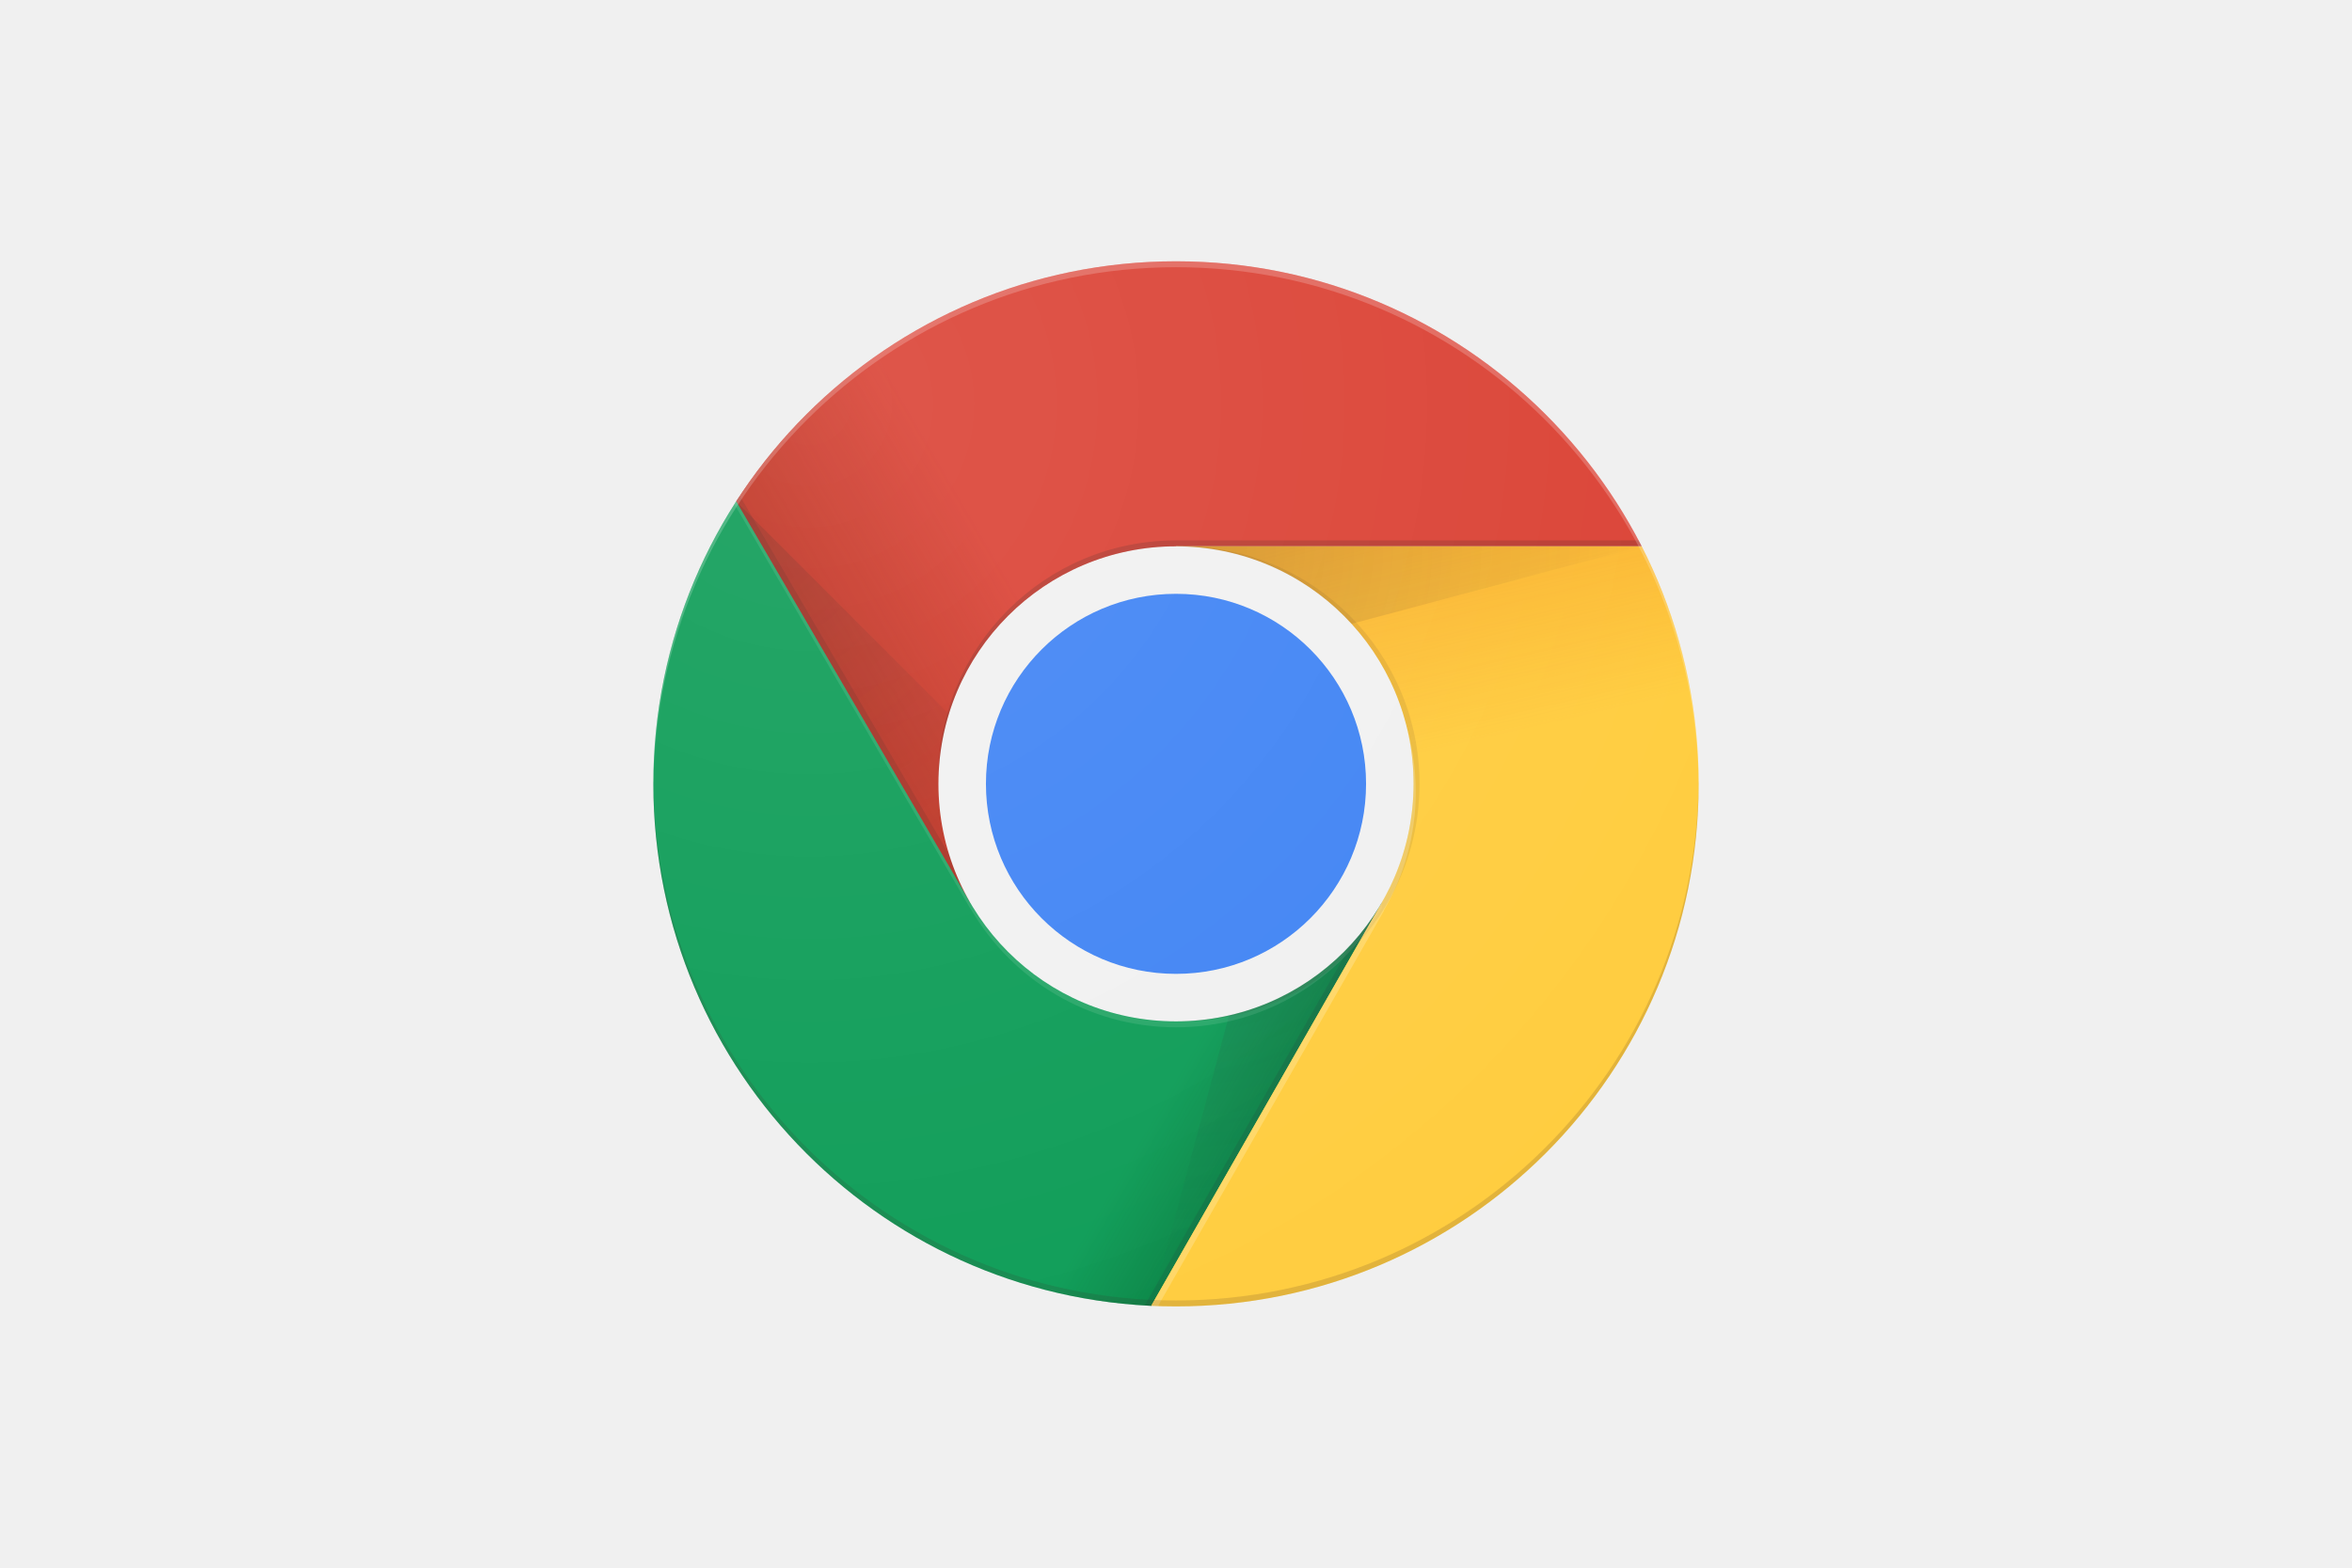
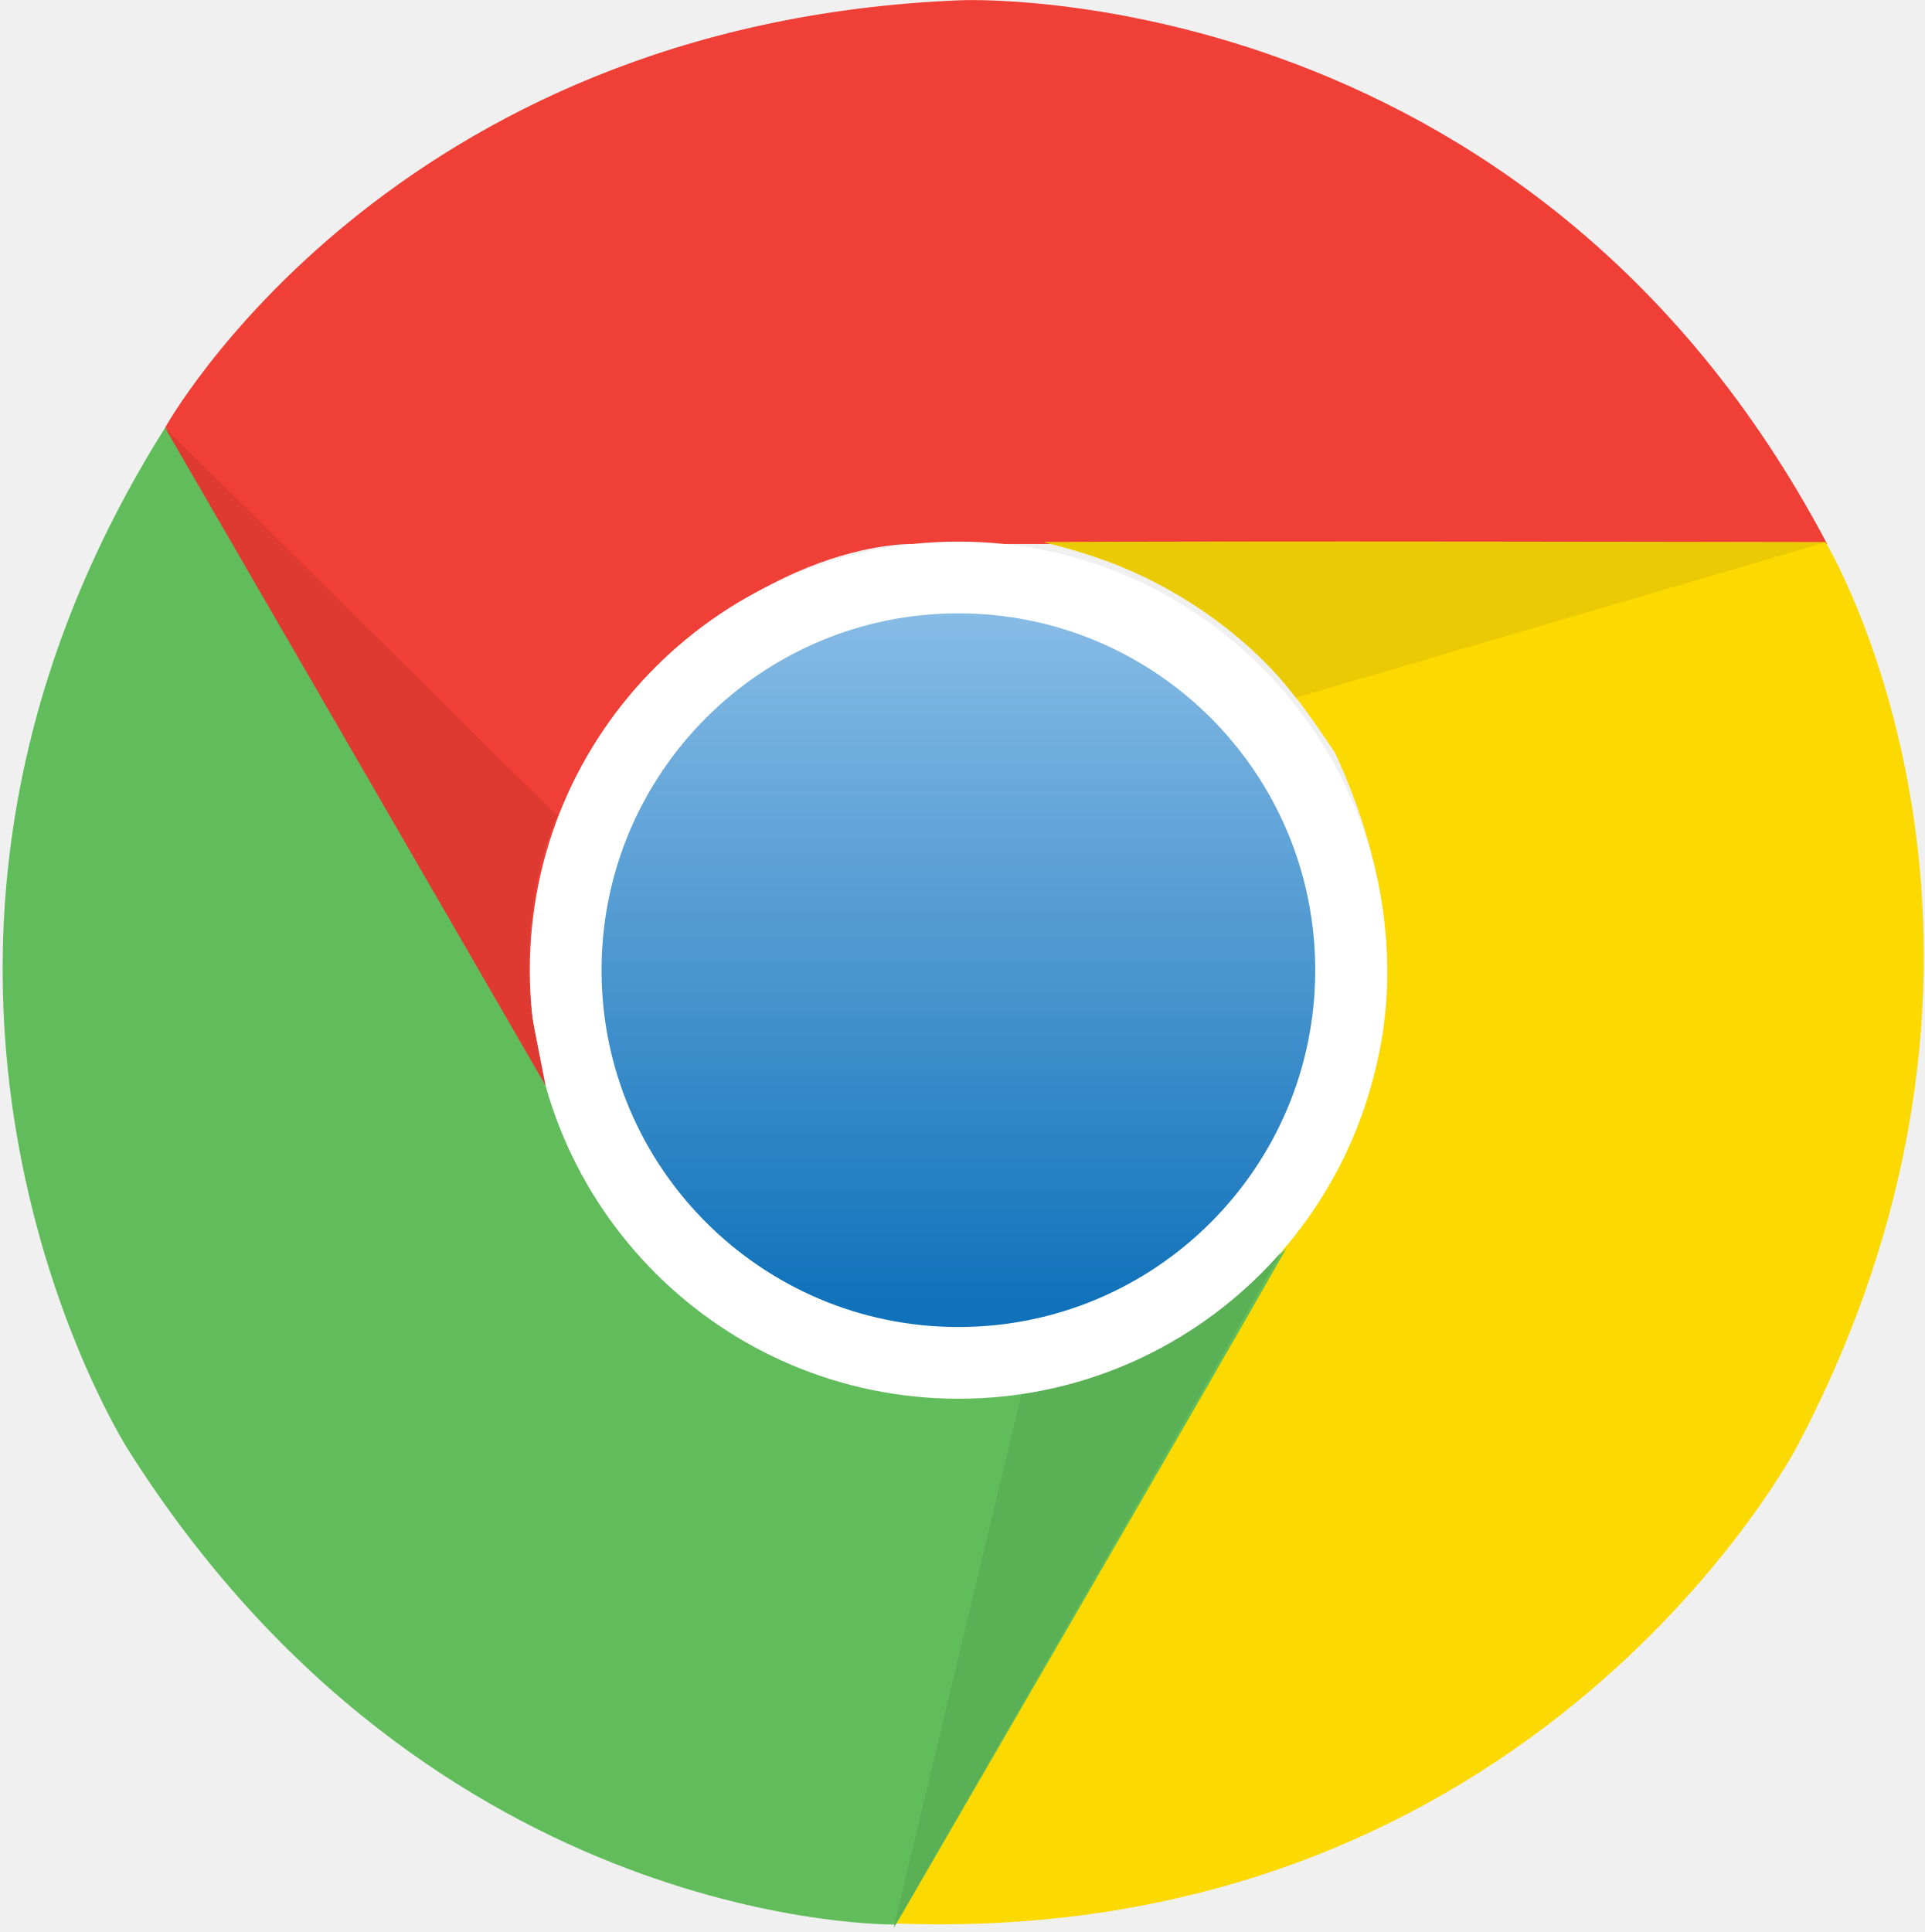
- <svg xmlns="http://www.w3.org/2000/svg" xmlns:xlink="http://www.w3.org/1999/xlink" height="800" width="1200" viewBox="-26.4 -44 228.8 264">
+ <svg xmlns="http://www.w3.org/2000/svg" width="31.88" height="32" viewBox="0 0 256 257">
  <defs>
-     <linearGradient y2="44.354" x2="81.837" y1="75.021" x1="29.337" gradientUnits="userSpaceOnUse" id="f" xlink:href="#a" />
-     <linearGradient y2="130.33" x2="52.538" y1="164.5" x1="110.87" gradientUnits="userSpaceOnUse" id="g" xlink:href="#b" />
-     <linearGradient y2="114.13" x2="136.55" y1="49.804" x1="121.86" gradientUnits="userSpaceOnUse" id="j" xlink:href="#c" />
-     <linearGradient y2="114.13" x2="136.55" y1="49.804" x1="121.86" gradientUnits="userSpaceOnUse" id="k" xlink:href="#c" />
-     <linearGradient y2="44.354" x2="81.837" y1="75.021" x1="29.337" gradientUnits="userSpaceOnUse" id="n" xlink:href="#a" />
-     <linearGradient y2="130.33" x2="52.538" y1="164.5" x1="110.87" gradientUnits="userSpaceOnUse" id="r" xlink:href="#b" />
-     <circle r="88" cx="96" cy="96" id="d" />
+     <linearGradient id="logosChrome0" x1="49.998%" x2="49.998%" y1=".706%" y2="96.99%">
+       <stop offset="0%" stop-color="#86BBE5" />
+       <stop offset="100%" stop-color="#1072BA" />
+     </linearGradient>
  </defs>
-   <clipPath id="e">
-     <use height="100%" xlink:href="#d" overflow="visible" width="100%" />
-   </clipPath>
-   <g clip-path="url(#e)" transform="translate(-8 -8)">
-     <path fill="#db4437" d="M21.97 8v108h39.39L96 56h88V8z" />
-     <linearGradient x1="29.337" x2="81.837" y1="75.021" gradientUnits="userSpaceOnUse" y2="44.354" id="a">
-       <stop offset="0" stop-opacity=".6" stop-color="#A52714" />
-       <stop offset=".66" stop-opacity="0" stop-color="#A52714" />
-     </linearGradient>
-     <path fill="url(#f)" d="M21.97 8v108h39.39L96 56h88V8z" />
-   </g>
-   <path fill="#3e2723" transform="translate(-8 -8)" d="M62.31 115.65L22.48 47.34l-.58 1 39.54 67.8z" fill-opacity=".15" clip-path="url(#e)" />
-   <g clip-path="url(#e)" transform="translate(-8 -8)">
-     <path fill="#0f9d58" d="M8 184h83.77l38.88-38.88V116H61.36L8 24.48z" />
-     <linearGradient x1="110.87" x2="52.538" y1="164.5" gradientUnits="userSpaceOnUse" y2="130.33" id="b">
-       <stop offset="0" stop-opacity=".4" stop-color="#055524" />
-       <stop offset=".33" stop-opacity="0" stop-color="#055524" />
-     </linearGradient>
-     <path fill="url(#g)" d="M8 184h83.77l38.88-38.88V116H61.36L8 24.48z" />
-   </g>
-   <path fill="#263238" transform="translate(-8 -8)" d="M129.84 117.33l-.83-.48L90.62 184h1.15l38.1-66.64z" fill-opacity=".15" clip-path="url(#e)" />
-   <g clip-path="url(#e)" transform="translate(-8 -8)">
-     <defs>
-       <path d="M8 184h83.77l38.88-38.88V116H61.36L8 24.48z" id="h" />
-     </defs>
-     <clipPath id="i">
-       <use height="100%" xlink:href="#h" overflow="visible" width="100%" />
-     </clipPath>
-     <g clip-path="url(#i)">
-       <path fill="#ffcd40" d="M96 56l34.65 60-38.88 68H184V56z" />
-       <linearGradient x1="121.86" x2="136.55" y1="49.804" gradientUnits="userSpaceOnUse" y2="114.13" id="c">
-         <stop offset="0" stop-opacity=".3" stop-color="#EA6100" />
-         <stop offset=".66" stop-opacity="0" stop-color="#EA6100" />
-       </linearGradient>
-       <path fill="url(#j)" d="M96 56l34.65 60-38.88 68H184V56z" />
-     </g>
-   </g>
-   <g clip-path="url(#e)" transform="translate(-8 -8)">
-     <path fill="#ffcd40" d="M96 56l34.65 60-38.88 68H184V56z" />
-     <path fill="url(#k)" d="M96 56l34.65 60-38.88 68H184V56z" />
-   </g>
-   <g clip-path="url(#e)" transform="translate(-8 -8)">
-     <defs>
-       <path d="M96 56l34.65 60-38.88 68H184V56z" id="l" />
-     </defs>
-     <clipPath id="m">
-       <use height="100%" xlink:href="#l" overflow="visible" width="100%" />
-     </clipPath>
-     <g clip-path="url(#m)">
-       <path fill="#db4437" d="M21.97 8v108h39.39L96 56h88V8z" />
-       <path fill="url(#n)" d="M21.97 8v108h39.39L96 56h88V8z" />
-     </g>
-   </g>
-   <radialGradient r="84.078" gradientTransform="translate(-576)" cx="668.18" cy="55.948" gradientUnits="userSpaceOnUse" id="o">
-     <stop offset="0" stop-opacity=".2" stop-color="#3E2723" />
-     <stop offset="1" stop-opacity="0" stop-color="#3E2723" />
-   </radialGradient>
-   <path fill="url(#o)" transform="translate(-8 -8)" d="M96 56v20.95L174.4 56z" clip-path="url(#e)" />
-   <g clip-path="url(#e)" transform="translate(-8 -8)">
-     <defs>
-       <path d="M21.97 8v40.34L61.36 116 96 56h88V8z" id="p" />
-     </defs>
-     <clipPath id="q">
-       <use height="100%" xlink:href="#p" overflow="visible" width="100%" />
-     </clipPath>
-     <g clip-path="url(#q)">
-       <path fill="#0f9d58" d="M8 184h83.77l38.88-38.88V116H61.36L8 24.48z" />
-       <path fill="url(#r)" d="M8 184h83.77l38.88-38.88V116H61.36L8 24.48z" />
-     </g>
-   </g>
-   <radialGradient r="78.044" gradientTransform="translate(-576)" cx="597.88" cy="48.52" gradientUnits="userSpaceOnUse" id="s">
-     <stop offset="0" stop-opacity=".2" stop-color="#3E2723" />
-     <stop offset="1" stop-opacity="0" stop-color="#3E2723" />
-   </radialGradient>
-   <path fill="url(#s)" transform="translate(-8 -8)" d="M21.97 48.45l57.25 57.24L61.36 116z" clip-path="url(#e)" />
-   <radialGradient r="87.87" gradientTransform="translate(-576)" cx="671.84" cy="96.138" gradientUnits="userSpaceOnUse" id="t">
-     <stop offset="0" stop-opacity=".2" stop-color="#263238" />
-     <stop offset="1" stop-opacity="0" stop-color="#263238" />
-   </radialGradient>
-   <path fill="url(#t)" transform="translate(-8 -8)" d="M91.83 183.89l20.96-78.2L130.65 116z" clip-path="url(#e)" />
-   <g clip-path="url(#e)" transform="translate(-8 -8)">
-     <circle fill="#f1f1f1" r="40" cx="96" cy="96" />
-     <circle fill="#4285f4" r="32" cx="96" cy="96" />
-   </g>
-   <g clip-path="url(#e)" transform="translate(-8 -8)">
-     <path fill="#3e2723" d="M96 55c-22.09 0-40 17.91-40 40v1c0-22.09 17.91-40 40-40h88v-1z" fill-opacity=".2" />
-     <path fill="#fff" d="M130.6 116c-6.92 11.94-19.81 20-34.6 20-14.8 0-27.69-8.06-34.61-20h-.04L8 24.48v1L61.36 117h.04c6.92 11.94 19.81 20 34.61 20 14.79 0 27.68-8.05 34.6-20h.05v-1z" fill-opacity=".1" />
-     <path fill="#3e2723" d="M97 56c-.17 0-.33.02-.5.03C118.36 56.3 136 74.08 136 96c0 21.92-17.64 39.7-39.5 39.97.17 0 .33.03.5.03 22.09 0 40-17.91 40-40s-17.91-40-40-40z" opacity=".1" />
-     <path fill="#fff" d="M131 117.33c3.4-5.88 5.37-12.68 5.37-19.96 0-4.22-.66-8.28-1.87-12.09.95 3.42 1.5 7.01 1.5 10.73 0 7.28-1.97 14.08-5.37 19.96l.02.04-38.88 68h1.16l38.09-66.64z" fill-opacity=".2" />
-   </g>
-   <g clip-path="url(#e)" transform="translate(-8 -8)">
-     <path fill="#fff" d="M96 9c48.43 0 87.72 39.13 87.99 87.5 0-.17.01-.33.01-.5 0-48.6-39.4-88-88-88S8 47.4 8 96c0 .17.01.33.01.5C8.28 48.13 47.57 9 96 9z" fill-opacity=".2" />
-     <path fill="#3e2723" d="M96 183c48.43 0 87.72-39.13 87.99-87.5 0 .17.01.33.01.5 0 48.6-39.4 88-88 88S8 144.6 8 96c0-.17.01-.33.01-.5C8.28 143.87 47.57 183 96 183z" fill-opacity=".15" />
-   </g>
-   <radialGradient r="176.75" gradientTransform="translate(-8 -8)" cx="34.286" cy="32.014" gradientUnits="userSpaceOnUse" id="u">
-     <stop offset="0" stop-opacity=".1" stop-color="#fff" />
-     <stop offset="1" stop-opacity="0" stop-color="#fff" />
-   </radialGradient>
-   <circle fill="url(#u)" r="88" cx="88" cy="88" />
+   <path fill="#EF3F36" d="M127.789.035s75.32-3.38 115.253 72.328H121.38s-22.96-.74-42.573 27.114c-5.634 11.691-11.69 23.734-4.894 47.468c-9.79-16.586-51.975-90.04-51.975-90.04S51.693 3.028 127.788.035Z" />
+   <path fill="#FCD900" d="M239.133 192.229s-34.756 66.94-120.253 63.63c10.564-18.276 60.848-105.358 60.848-105.358s12.149-19.508-2.183-50.425c-7.29-10.74-14.72-21.973-38.664-27.96c19.262-.175 103.95 0 103.95 0s31.726 52.715-3.698 120.113Z" />
+   <path fill="#61BC5B" d="M16.973 192.757s-40.601-63.56 5.035-135.958c10.529 18.276 60.813 105.358 60.813 105.358s10.846 20.283 44.756 23.31c12.924-.95 26.375-1.76 43.56-19.472C161.663 182.757 119.16 256 119.16 256s-61.552 1.127-102.188-63.243Z" />
+   <path fill="#5AB055" d="m118.845 256.493l17.113-71.412s18.804-1.48 34.58-18.769c-9.79 17.22-51.693 90.181-51.693 90.181Z" />
+   <path fill="#FFF" d="M70.462 129.056c0-31.48 25.53-57.01 57.01-57.01c31.48 0 57.01 25.53 57.01 57.01c0 31.481-25.53 57.01-57.01 57.01c-31.48-.035-57.01-25.529-57.01-57.01Z" />
+   <path fill="url(#logosChrome0)" d="M80.004 129.056c0-26.198 21.234-47.467 47.468-47.467c26.198 0 47.467 21.234 47.467 47.467c0 26.199-21.233 47.468-47.467 47.468c-26.199 0-47.468-21.269-47.468-47.468Z" />
+   <path fill="#EACA05" d="m242.795 72.152l-70.462 20.67s-10.634-15.6-33.487-20.67c19.825-.106 103.949 0 103.949 0Z" />
+   <path fill="#DF3A32" d="M72.54 144.339c-9.896-17.149-50.602-87.434-50.602-87.434l52.186 51.622s-5.353 11.022-3.345 26.797l1.76 9.015Z" />
</svg>
